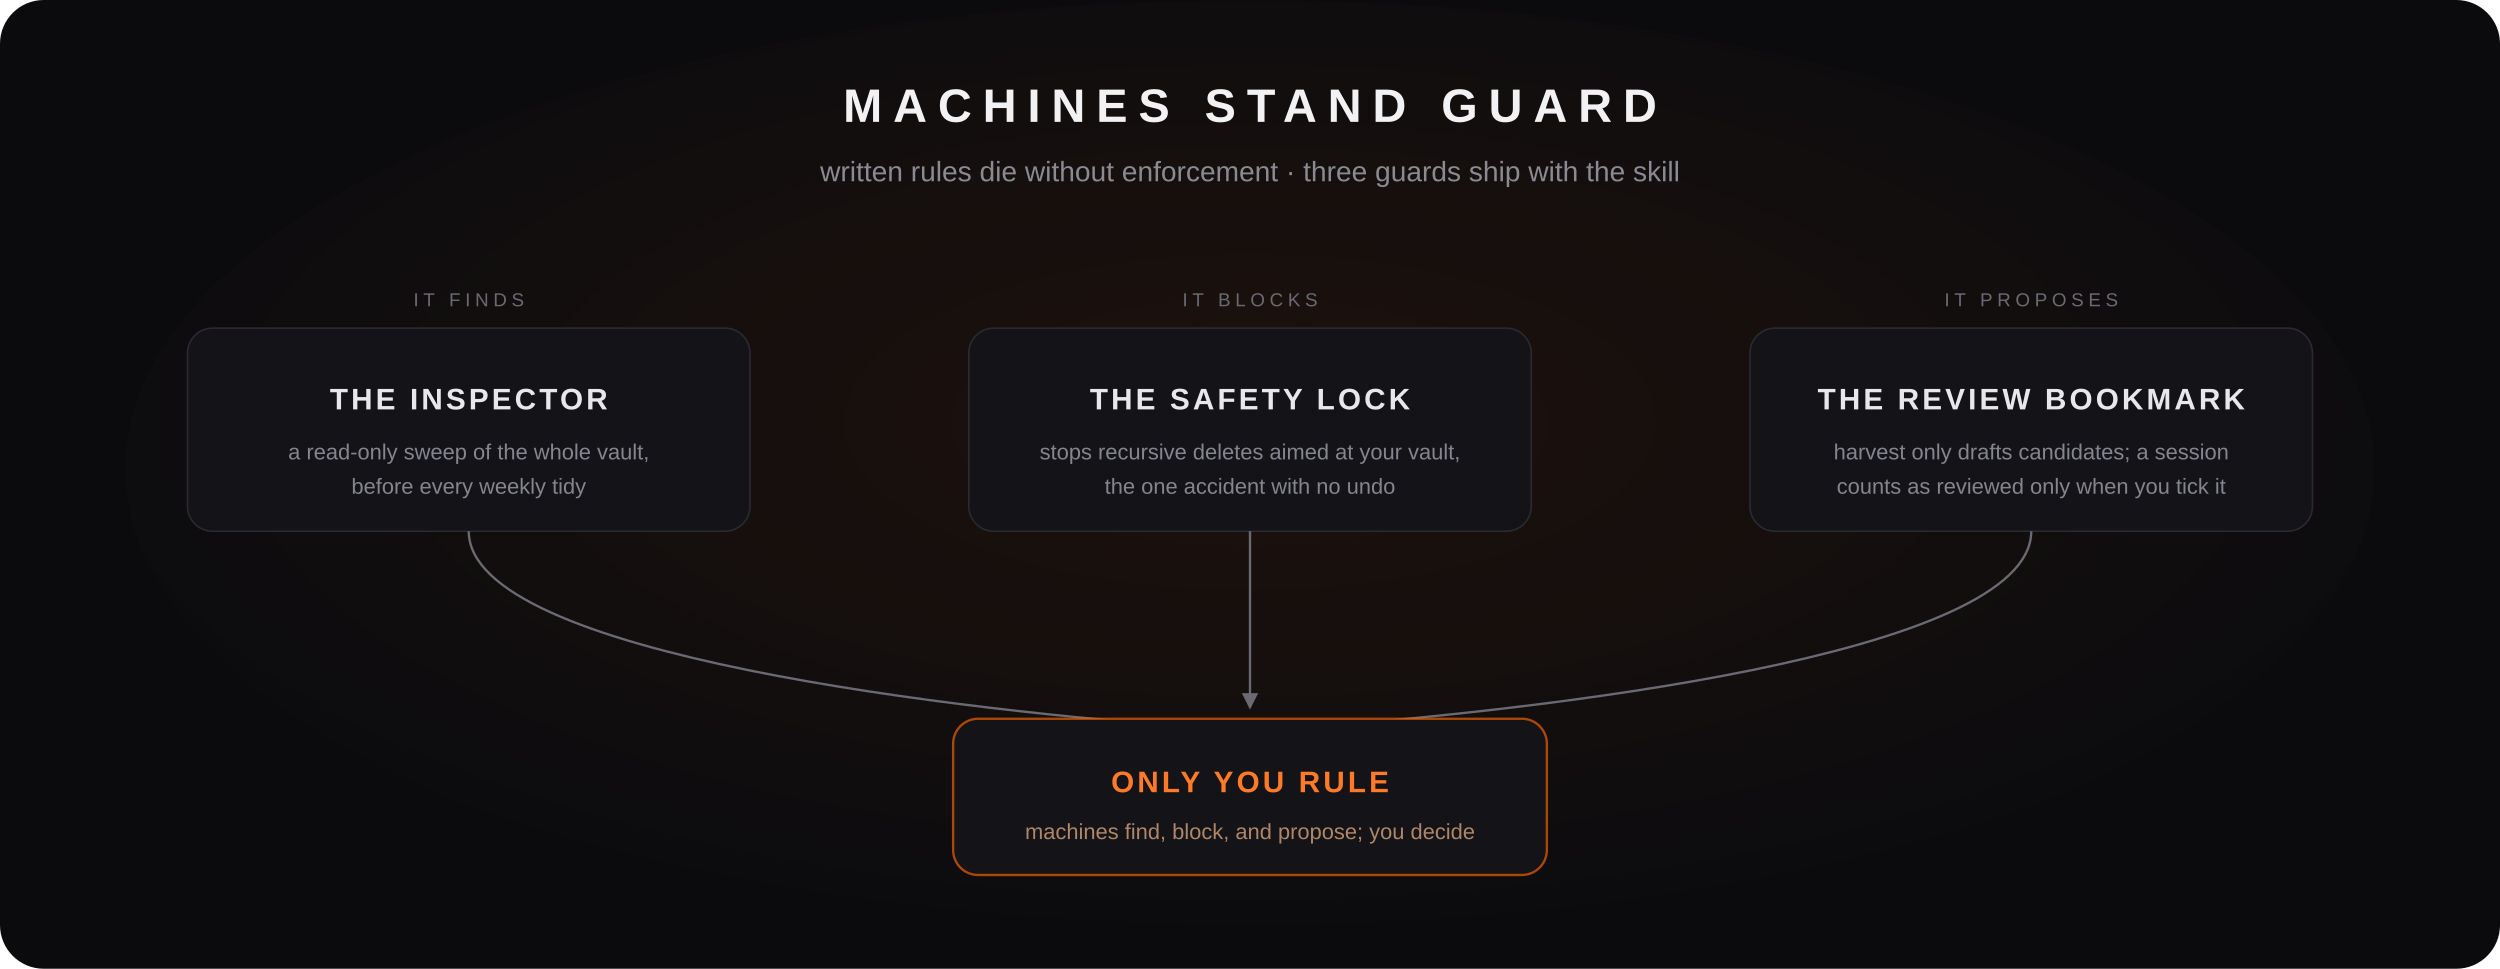
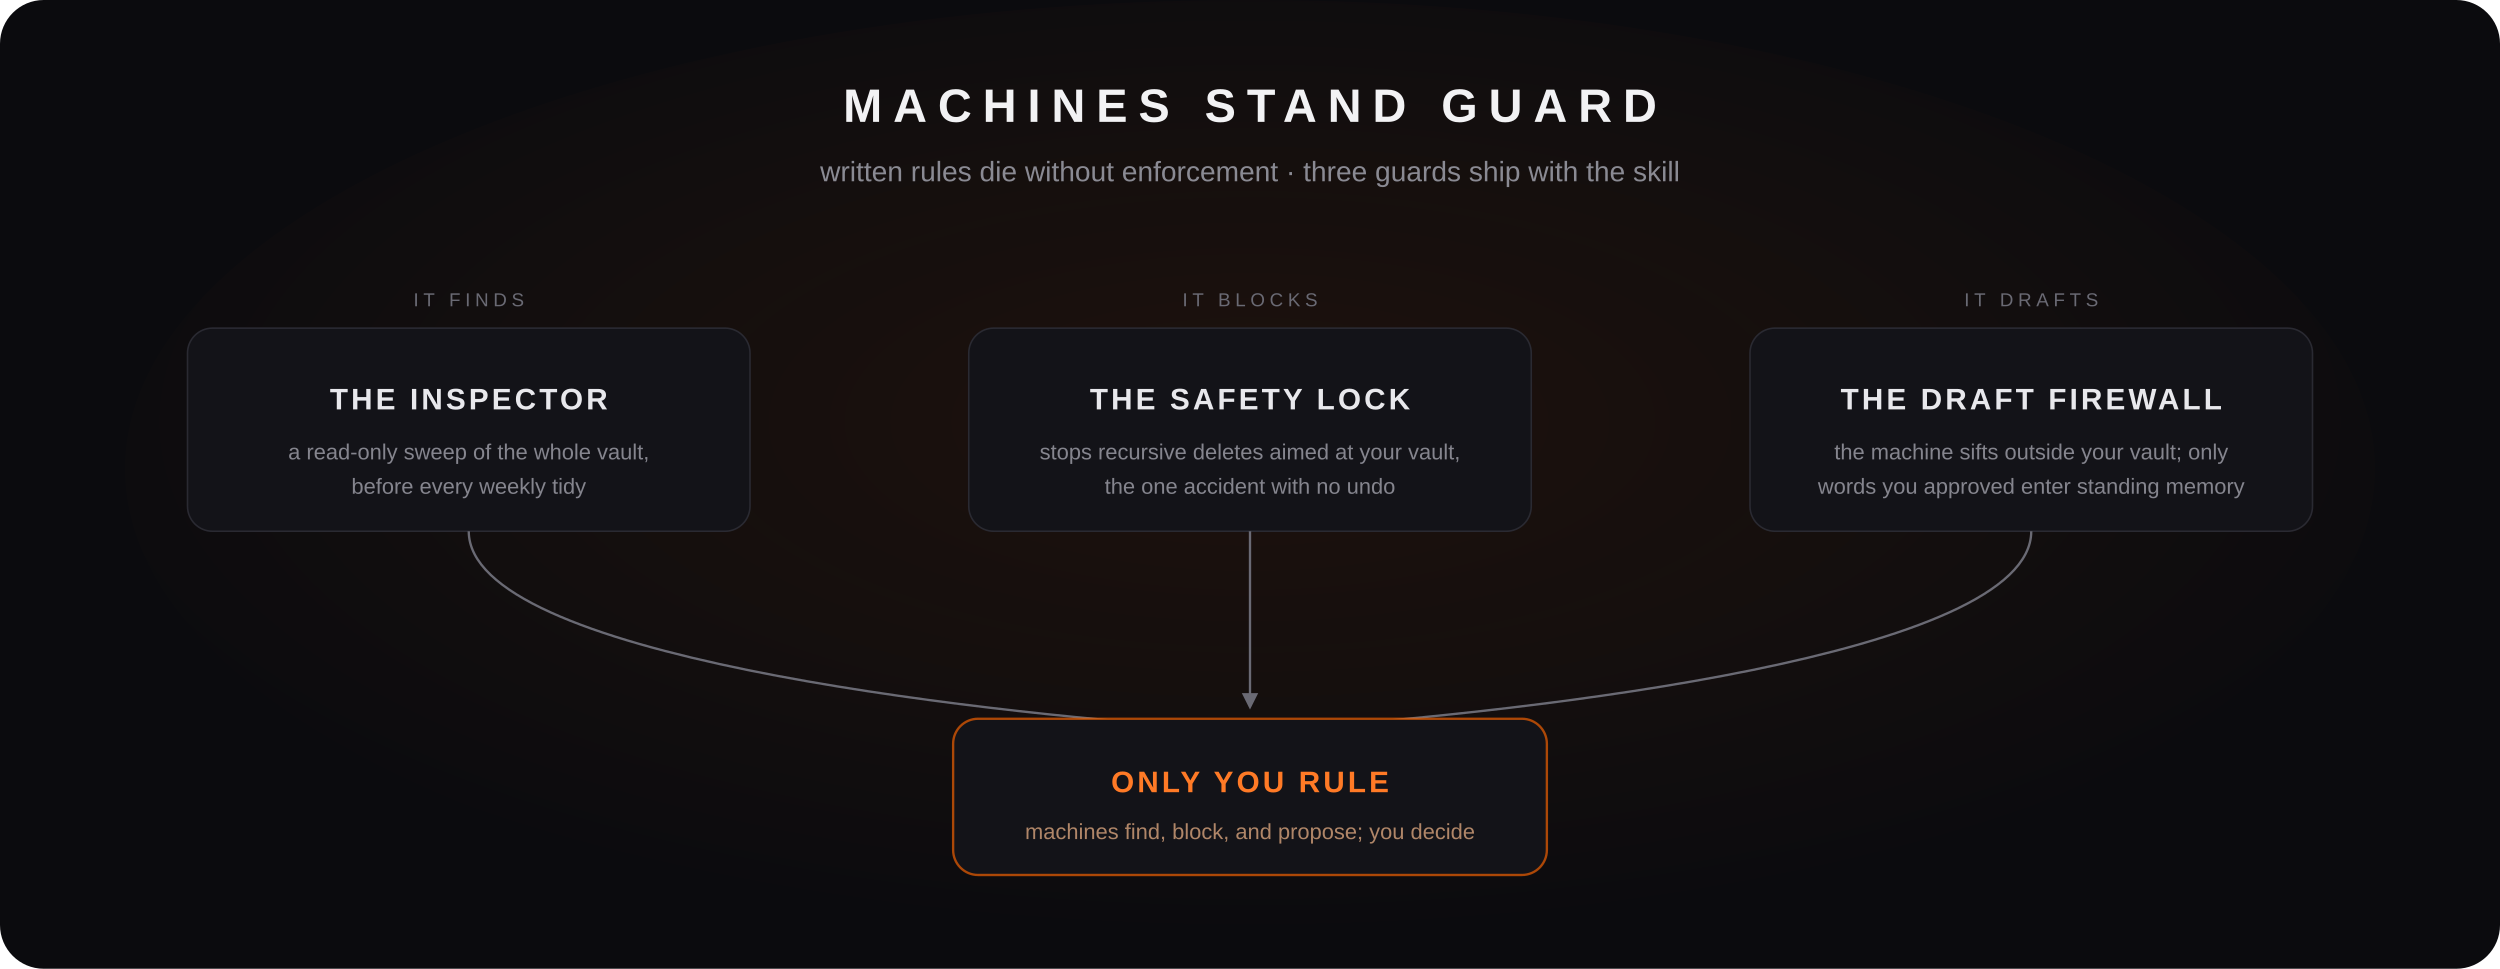
<svg xmlns="http://www.w3.org/2000/svg" viewBox="0 0 1600 620" font-family="'Helvetica Neue', Arial, sans-serif">
  <defs>
    <radialGradient id="guardglow" cx="50%" cy="45%" r="55%">
      <stop offset="0%" stop-color="#FF6600" stop-opacity="0.08" />
      <stop offset="100%" stop-color="#FF6600" stop-opacity="0" />
    </radialGradient>
    <marker id="garrowG" viewBox="0 0 10 10" refX="8" refY="5" markerWidth="7" markerHeight="7" orient="auto-start-reverse">
      <path d="M0,0 L10,5 L0,10 z" fill="#6A6A74" />
    </marker>
  </defs>
  <rect x="0" y="0" width="1600" height="620" rx="28" fill="#0B0B0E" />
  <ellipse cx="800" cy="300" rx="720" ry="300" fill="url(#guardglow)" />
  <text x="800" y="78" text-anchor="middle" font-size="30" font-weight="600" letter-spacing="7" fill="#F2F2F4">MACHINES STAND GUARD</text>
  <text x="800" y="116" text-anchor="middle" font-size="18" fill="#8A8A93">written rules die without enforcement · three guards ship with the skill</text>
  <text x="300" y="196" text-anchor="middle" font-size="12" letter-spacing="3" fill="#6A6A74">IT FINDS</text>
  <rect x="120" y="210" width="360" height="130" rx="16" fill="#131318" stroke="#2A2A32" stroke-width="1" />
  <text x="300" y="262" text-anchor="middle" font-size="19" font-weight="600" letter-spacing="2" fill="#E8E8EC">THE INSPECTOR</text>
  <text x="300" y="294" text-anchor="middle" font-size="14" fill="#85858E">a read-only sweep of the whole vault,</text>
  <text x="300" y="316" text-anchor="middle" font-size="14" fill="#85858E">before every weekly tidy</text>
  <text x="800" y="196" text-anchor="middle" font-size="12" letter-spacing="3" fill="#6A6A74">IT BLOCKS</text>
  <rect x="620" y="210" width="360" height="130" rx="16" fill="#131318" stroke="#2A2A32" stroke-width="1" />
  <text x="800" y="262" text-anchor="middle" font-size="19" font-weight="600" letter-spacing="2" fill="#E8E8EC">THE SAFETY LOCK</text>
  <text x="800" y="294" text-anchor="middle" font-size="14" fill="#85858E">stops recursive deletes aimed at your vault,</text>
  <text x="800" y="316" text-anchor="middle" font-size="14" fill="#85858E">the one accident with no undo</text>
-   <text x="1300" y="196" text-anchor="middle" font-size="12" letter-spacing="3" fill="#6A6A74">IT PROPOSES</text>
+   <text x="1300" y="196" text-anchor="middle" font-size="12" letter-spacing="3" fill="#6A6A74">IT DRAFTS</text>
  <rect x="1120" y="210" width="360" height="130" rx="16" fill="#131318" stroke="#2A2A32" stroke-width="1" />
-   <text x="1300" y="262" text-anchor="middle" font-size="19" font-weight="600" letter-spacing="2" fill="#E8E8EC">THE REVIEW BOOKMARK</text>
-   <text x="1300" y="294" text-anchor="middle" font-size="14" fill="#85858E">harvest only drafts candidates; a session</text>
-   <text x="1300" y="316" text-anchor="middle" font-size="14" fill="#85858E">counts as reviewed only when you tick it</text>
+   <text x="1300" y="262" text-anchor="middle" font-size="19" font-weight="600" letter-spacing="2" fill="#E8E8EC">THE DRAFT FIREWALL</text>
+   <text x="1300" y="294" text-anchor="middle" font-size="14" fill="#85858E">the machine sifts outside your vault; only</text>
+   <text x="1300" y="316" text-anchor="middle" font-size="14" fill="#85858E">words you approved enter standing memory</text>
  <path d="M 300 340 C 300 420, 620 455, 770 466" fill="none" stroke="#6A6A74" stroke-width="1.5" marker-end="url(#garrowG)" />
  <line x1="800" y1="340" x2="800" y2="452" stroke="#6A6A74" stroke-width="1.5" marker-end="url(#garrowG)" />
  <path d="M 1300 340 C 1300 420, 980 455, 830 466" fill="none" stroke="#6A6A74" stroke-width="1.5" marker-end="url(#garrowG)" />
  <rect x="610" y="460" width="380" height="100" rx="16" fill="#131318" stroke="#FF6600" stroke-opacity="0.65" stroke-width="1.5" />
  <text x="800" y="507" text-anchor="middle" font-size="19" font-weight="600" letter-spacing="2" fill="#FF7A26">ONLY YOU RULE</text>
  <text x="800" y="537" text-anchor="middle" font-size="14" fill="#B08668">machines find, block, and propose; you decide</text>
</svg>
